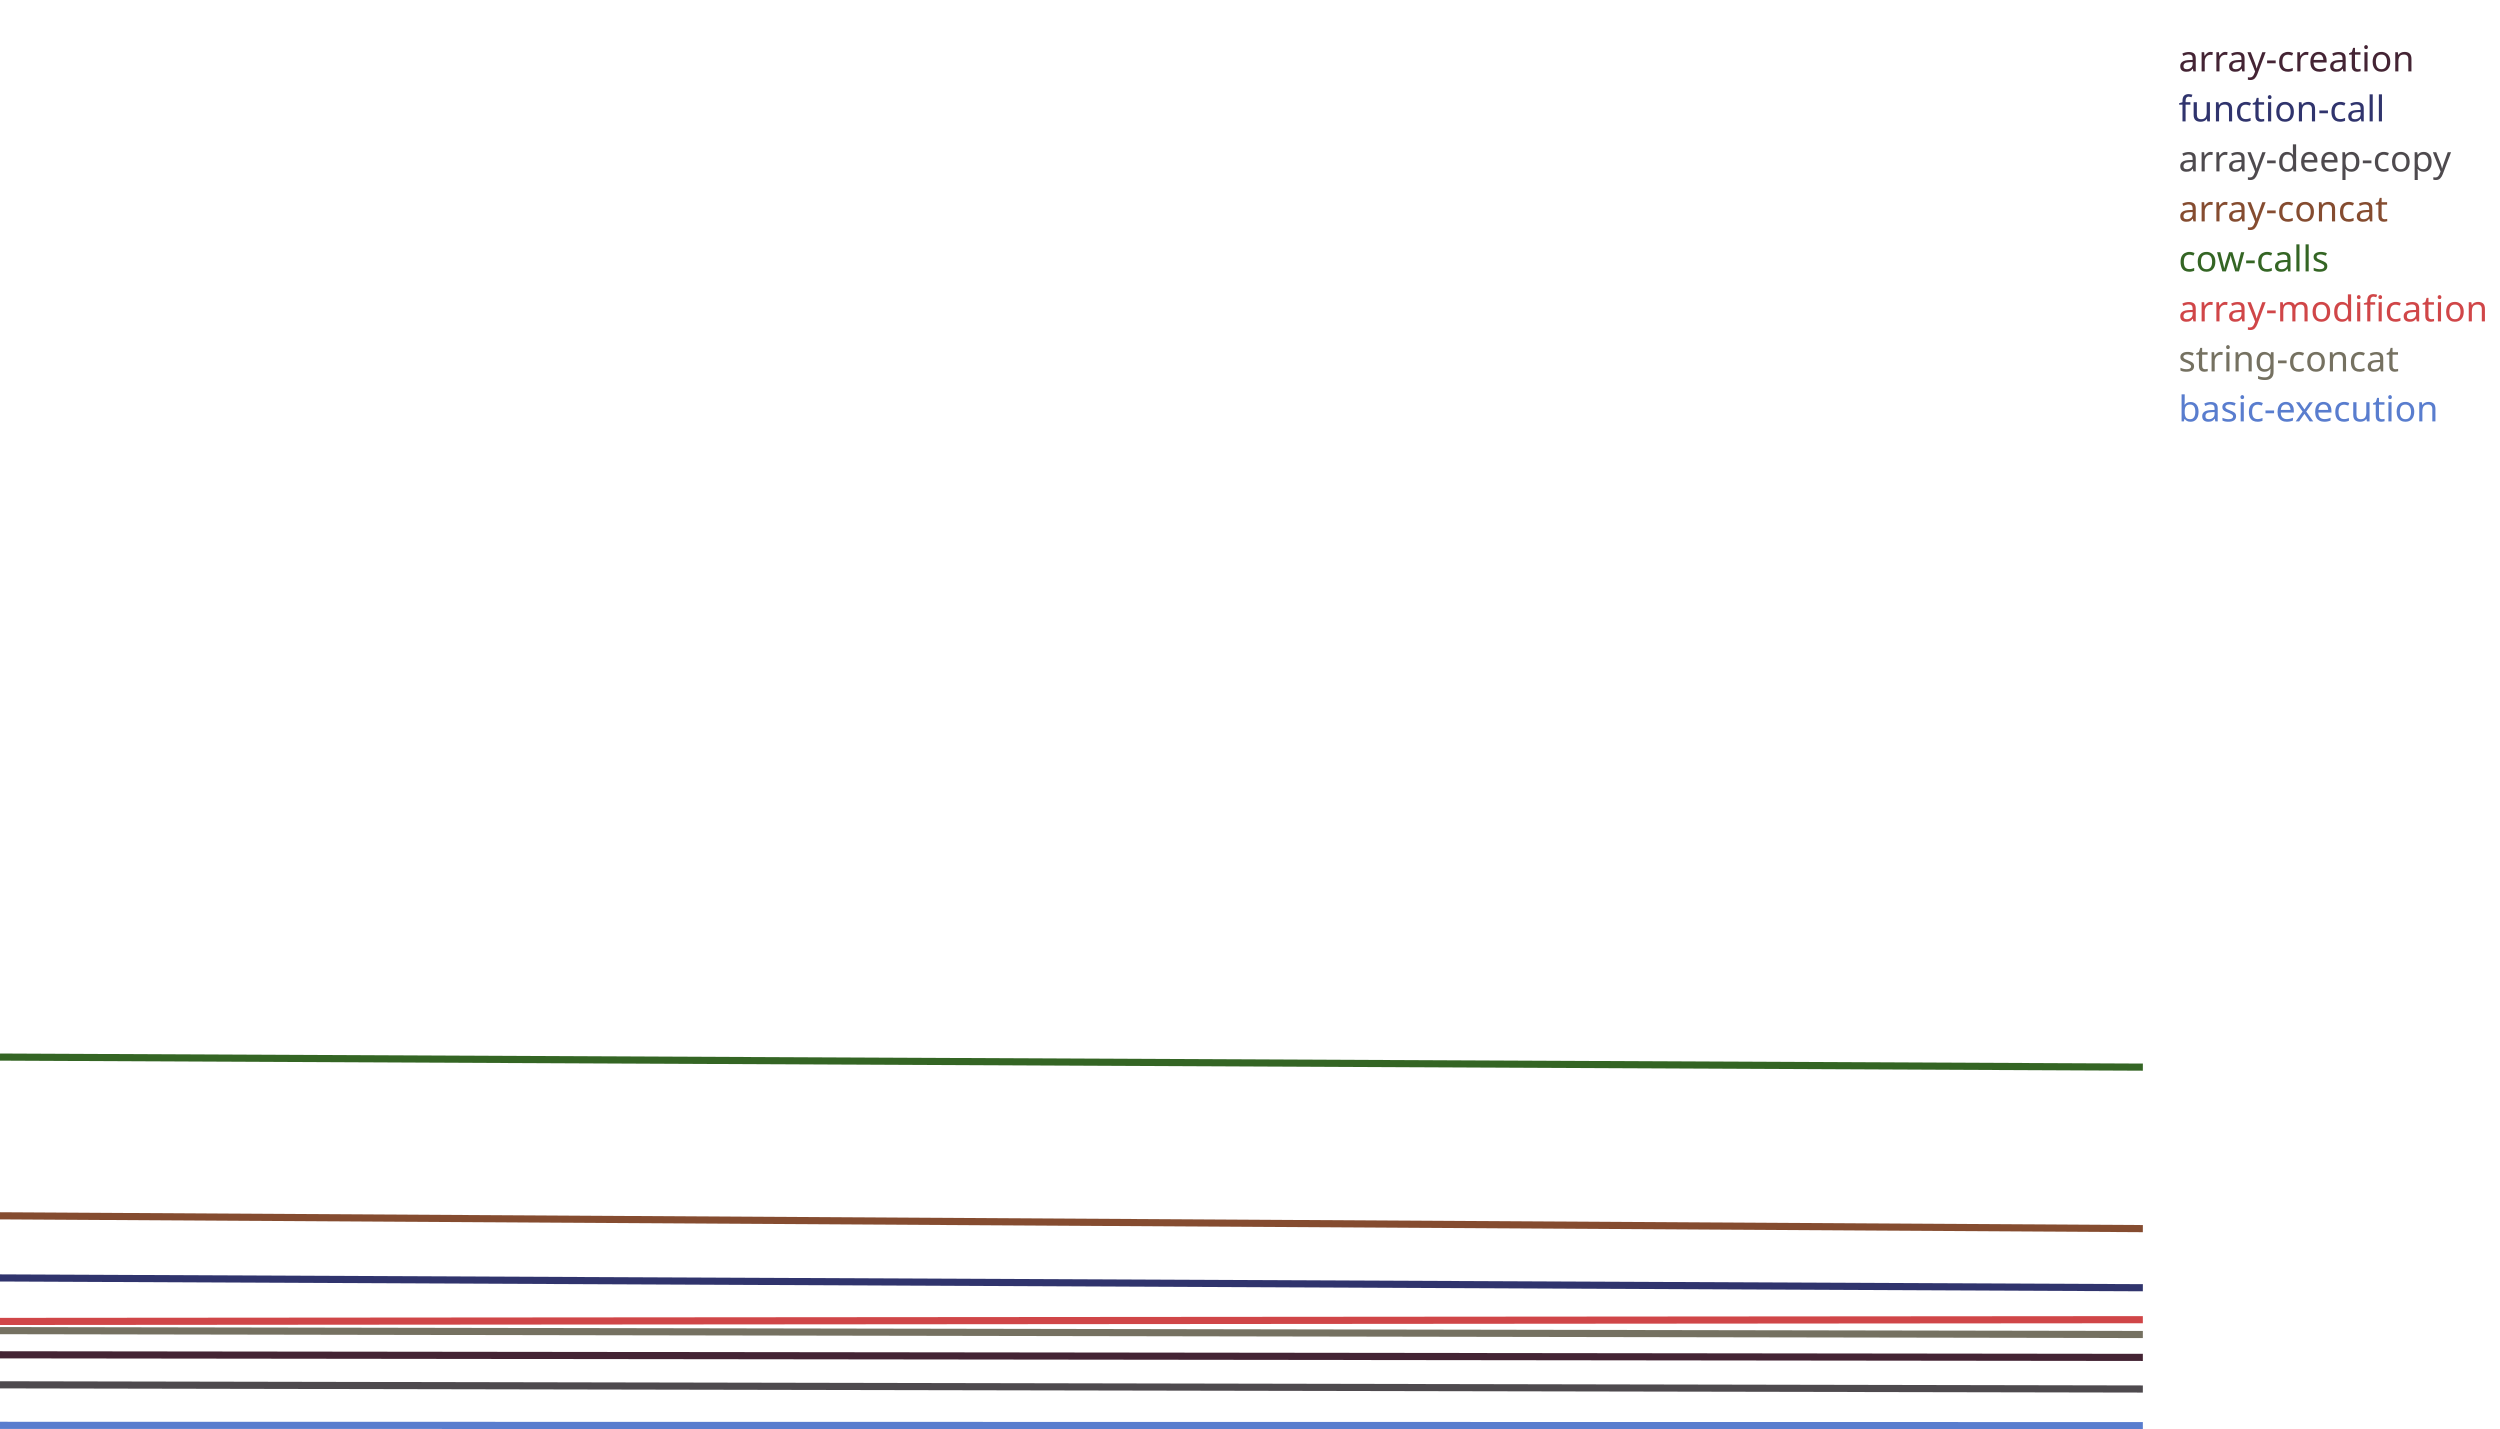
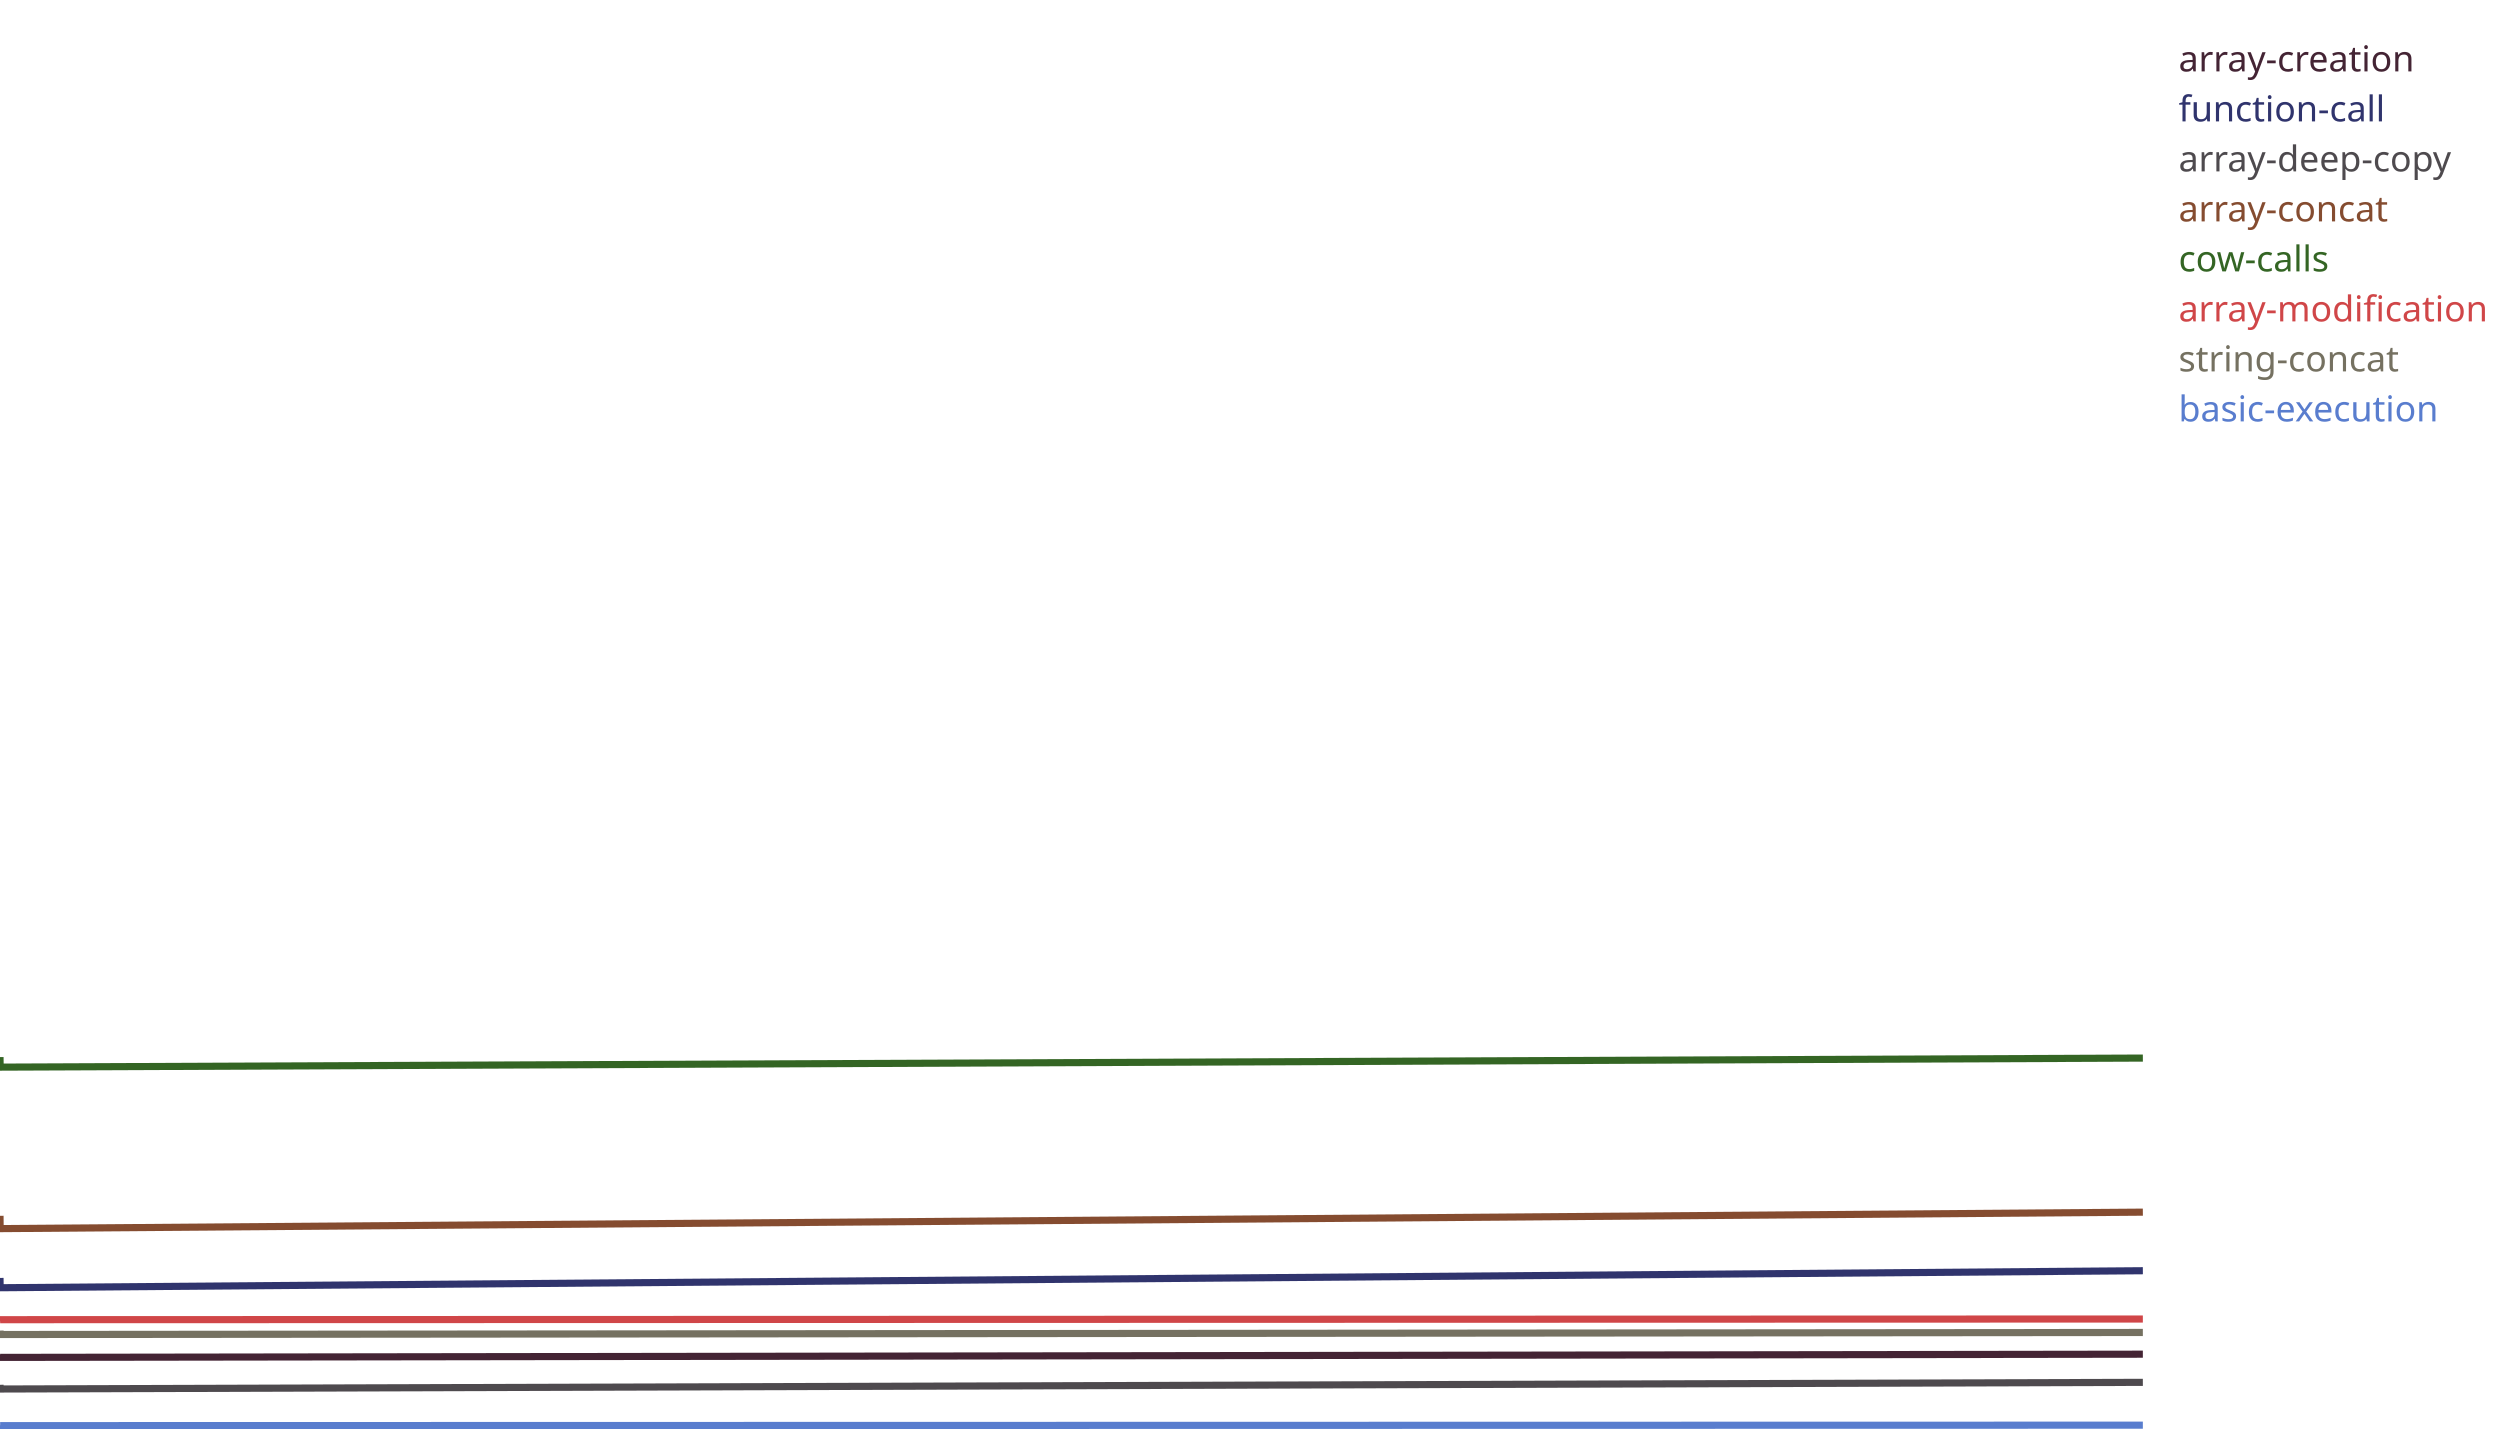
<svg xmlns="http://www.w3.org/2000/svg" version="1.1" viewBox="0 0 350 200">
  <text x="305.000" y="10" fill="#442434" font-family="sans-serif" font-size="5" xml:space="preserve">array-creation</text>
-   <path d="M 0 189.672 300 190.036" fill="none" stroke="#442434" stroke-width="1.00" />
+   <path d="M 0 189.672 0.019 190.036 300 189.586" fill="none" stroke="#442434" stroke-width="1.00" />
  <text x="305.000" y="17" fill="#30346d" font-family="sans-serif" font-size="5" xml:space="preserve">function-call</text>
-   <path d="M 0 178.91 300 180.282" fill="none" stroke="#30346d" stroke-width="1.00" />
+   <path d="M 0 178.91 0.019 180.282 300 177.901" fill="none" stroke="#30346d" stroke-width="1.00" />
  <text x="305.000" y="24" fill="#4e4a4e" font-family="sans-serif" font-size="5" xml:space="preserve">array-deep-copy</text>
-   <path d="M 0 193.874 300 194.461" fill="none" stroke="#4e4a4e" stroke-width="1.00" />
+   <path d="M 0 193.874 0.019 194.461 300 193.528" fill="none" stroke="#4e4a4e" stroke-width="1.00" />
  <text x="305.000" y="31" fill="#854c30" font-family="sans-serif" font-size="5" xml:space="preserve">array-concat</text>
-   <path d="M 0 170.212 300 172.007" fill="none" stroke="#854c30" stroke-width="1.00" />
+   <path d="M 0 170.212 0.019 172.007 300 169.701" fill="none" stroke="#854c30" stroke-width="1.00" />
  <text x="305.000" y="38" fill="#346524" font-family="sans-serif" font-size="5" xml:space="preserve">cow-calls</text>
-   <path d="M 0 147.991 300 149.399" fill="none" stroke="#346524" stroke-width="1.00" />
+   <path d="M 0 147.991 0.019 149.399 300 148.13" fill="none" stroke="#346524" stroke-width="1.00" />
  <text x="305.000" y="45" fill="#d04648" font-family="sans-serif" font-size="5" xml:space="preserve">array-modification</text>
-   <path d="M 0 185.002 300 184.755" fill="none" stroke="#d04648" stroke-width="1.00" />
+   <path d="M 0 185.002 0.019 184.755 300 184.662" fill="none" stroke="#d04648" stroke-width="1.00" />
  <text x="305.000" y="52" fill="#757161" font-family="sans-serif" font-size="5" xml:space="preserve">string-concat</text>
-   <path d="M 0 186.286 300 186.831" fill="none" stroke="#757161" stroke-width="1.00" />
+   <path d="M 0 186.286 0.019 186.831 300 186.544" fill="none" stroke="#757161" stroke-width="1.00" />
  <text x="305.000" y="59" fill="#597dce" font-family="sans-serif" font-size="5" xml:space="preserve">basic-execution</text>
-   <path d="M 0 199.547 300 199.588" fill="none" stroke="#597dce" stroke-width="1.00" />
+   <path d="M 0 199.547 0.019 199.588 300 199.524" fill="none" stroke="#597dce" stroke-width="1.00" />
</svg>
